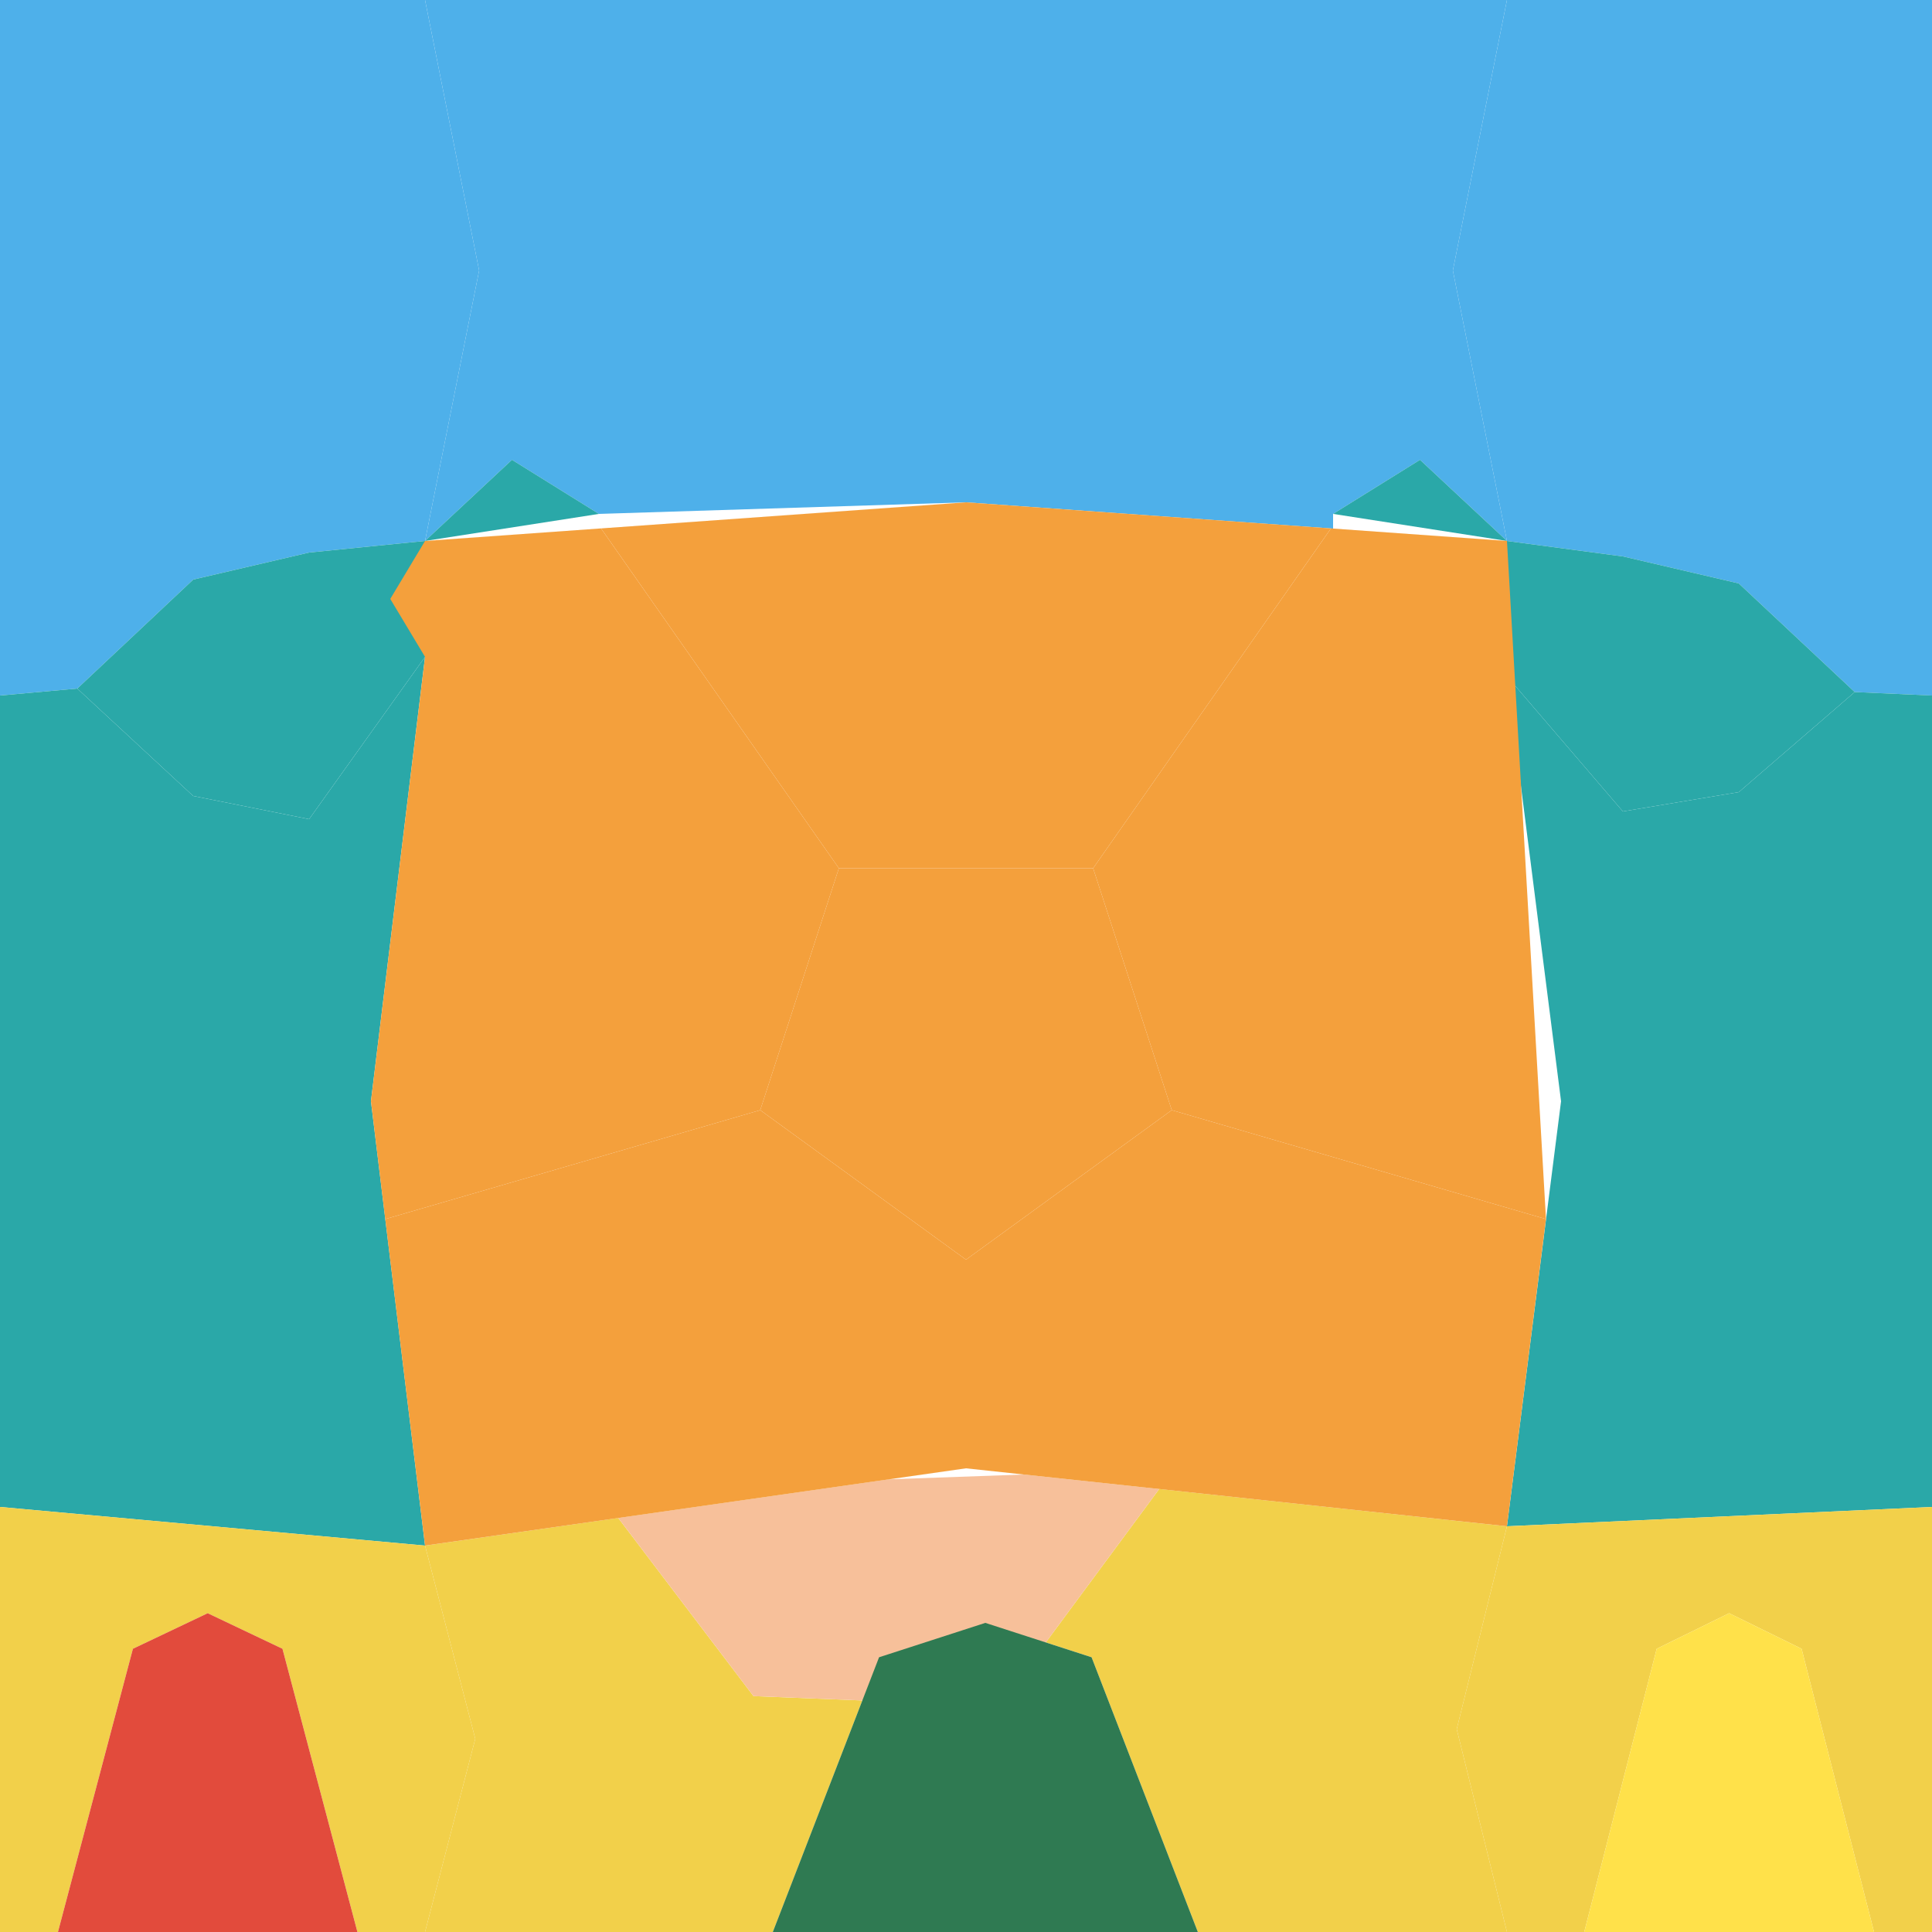
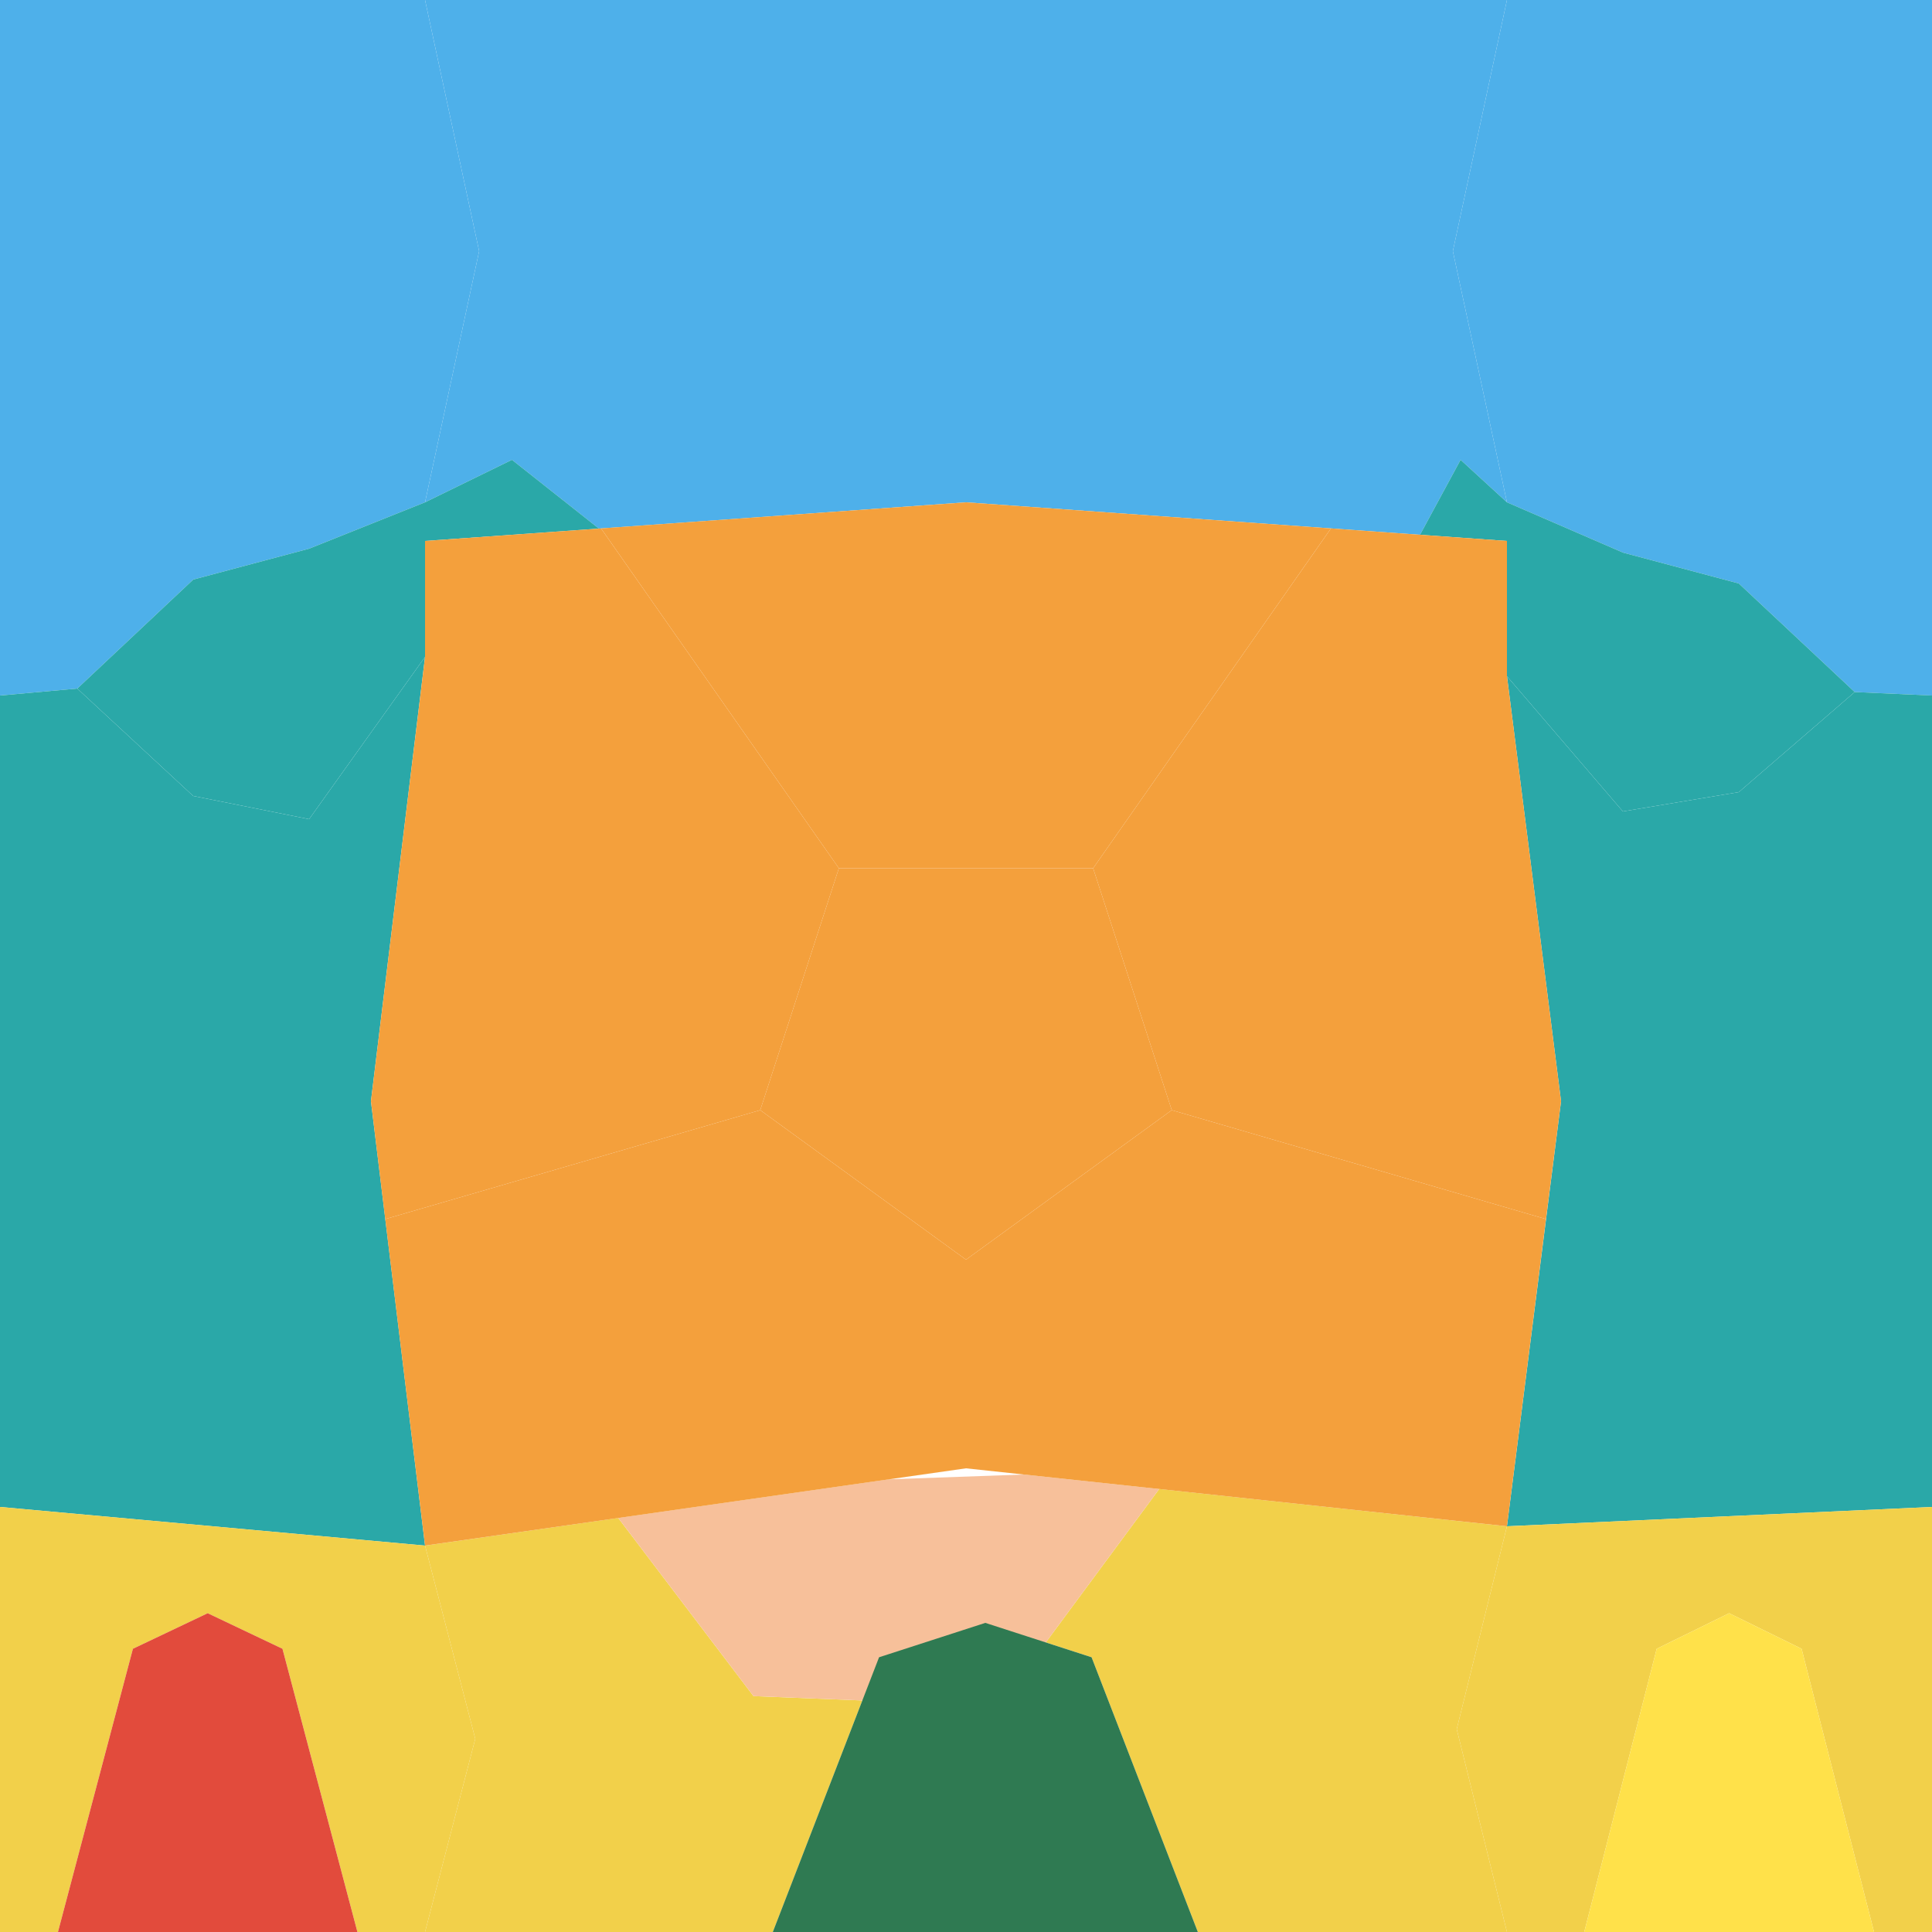
<svg xmlns="http://www.w3.org/2000/svg" viewBox="0 0 100 100">
-   <path data-role="skyL" data-color="4" fill="#4eb0ea" d="M0.00 0.00L22.00 0.00L24.80 14.00L22.00 28.00L16.00 28.60L10.00 30.00L4.00 35.64L0.00 36.00L0.00 18.00Z" />
-   <path data-role="skyC" data-color="4" fill="#4eb0ea" d="M22.00 0.00L50.00 0.00L78.00 0.00L75.20 14.00L78.00 28.00L73.50 23.80L69.00 26.60L69.00 27.36L50.00 26.00L31.00 26.60L26.50 23.80L22.00 28.00L24.80 14.00Z" />
-   <path data-role="skyR" data-color="4" fill="#4eb0ea" d="M78.00 0.00L100.00 0.00L100.00 18.00L100.00 36.00L96.00 35.82L90.00 30.20L84.00 28.80L78.00 28.00L75.20 14.00Z" />
+   <path data-role="skyL" data-color="4" fill="#4eb0ea" d="M0.00 0.00L22.00 0.00L24.80 13.00L22.00 26.00L16.00 28.40L10.00 30.00L4.00 35.64L0.00 36.00L0.00 18.00Z" />
+   <path data-role="skyC" data-color="4" fill="#4eb0ea" d="M22.00 0.00L50.00 0.00L78.00 0.00L75.20 13.00L78.00 26.00L75.60 23.80L73.50 27.68L50.00 26.00L31.00 27.36L26.50 23.80L22.00 26.00L24.80 13.00Z" />
+   <path data-role="skyR" data-color="4" fill="#4eb0ea" d="M78.00 0.00L100.00 0.00L100.00 18.00L100.00 36.00L96.00 35.82L90.00 30.20L84.00 28.60L78.00 26.00L75.20 13.00Z" />
  <path data-role="waterL" data-color="3" fill="#2aa8a8" d="M0.00 36.00L4.00 35.64L10.00 41.20L16.00 42.40L22.00 34.00L19.20 57.00L22.00 80.00L0.00 78.00L0.00 57.00Z" />
  <path data-role="waterR" data-color="3" fill="#2aa8a8" d="M78.00 35.00L84.00 42.00L90.00 41.00L96.00 35.82L100.00 36.00L100.00 56.00L100.00 78.00L78.00 79.00L80.80 57.00Z" />
  <path data-role="sandL" data-color="2" fill="#f2d04a" d="M0.00 78.00L22.00 80.00L24.60 90.00L22.00 100.00L18.50 100.00L14.62 85.34L10.75 83.50L6.88 85.34L3.00 100.00L0.00 100.00L0.00 90.00Z" />
  <path data-role="sandC" data-color="2" fill="#f2d04a" d="M22.00 80.00L32.00 78.57L39.00 87.79L46.00 88.07L53.00 86.54L60.00 77.07L78.00 79.00L75.40 89.50L78.00 100.00L62.00 100.00L56.50 85.78L51.00 84.00L45.50 85.78L40.00 100.00L22.00 100.00L24.60 90.00Z" />
  <path data-role="sandR" data-color="2" fill="#f2d04a" d="M78.00 79.00L100.00 78.00L100.00 90.00L100.00 100.00L97.00 100.00L93.25 85.34L89.50 83.50L85.75 85.34L82.00 100.00L78.00 100.00L75.40 89.50Z" />
-   <path data-role="waveL" data-color="3" fill="#2aa8a8" d="M4.00 35.64L10.00 30.00L16.00 28.60L22.00 28.00L26.50 23.80L31.00 26.60L22.00 28.00L22.00 34.00L16.00 42.40L10.00 41.20Z" />
-   <path data-role="waveR" data-color="3" fill="#2aa8a8" d="M78.00 35.00L78.00 28.00L69.00 26.60L73.50 23.80L78.00 28.00L84.00 28.80L90.00 30.20L96.00 35.82L90.00 41.00L84.00 42.00Z" />
+   <path data-role="waveL" data-color="3" fill="#2aa8a8" d="M4.00 35.64L10.00 30.00L16.00 28.40L22.00 26.00L26.50 23.80L31.00 27.36L22.00 28.00L22.00 31.00L22.00 34.00L16.00 42.40L10.00 41.20Z" />
+   <path data-role="waveR" data-color="3" fill="#2aa8a8" d="M73.50 27.68L75.60 23.80L78.00 26.00L84.00 28.60L90.00 30.20L96.00 35.82L90.00 41.00L84.00 42.00L78.00 35.00L78.00 31.50L78.00 28.00Z" />
  <path data-role="foam" data-color="7" fill="#f7c09a" d="M32.00 78.57L39.00 77.57L46.00 76.57L53.00 76.32L60.00 77.07L53.00 86.54L46.00 88.07L39.00 87.79Z" />
  <path data-role="kelp" data-color="8" fill="#2f7a52" d="M40.00 100.00L45.50 100.00L51.00 100.00L56.50 100.00L62.00 100.00L56.50 85.78L51.00 84.00L45.50 85.78Z" />
  <path data-role="coral" data-color="5" fill="#e24b3c" d="M3.00 100.00L6.88 100.00L10.75 100.00L14.62 100.00L18.50 100.00L14.62 85.34L10.75 83.50L6.88 85.34Z" />
  <path data-role="pebble" data-color="6" fill="#ffe14a" d="M82.00 100.00L85.75 100.00L89.50 100.00L93.25 100.00L97.00 100.00L93.25 85.34L89.50 83.50L85.75 85.34Z" />
  <path data-role="center" data-color="1" fill="#f4a03c" d="M43.42 44.94L56.58 44.94L60.65 57.46L50.00 65.20L39.35 57.46Z" />
  <path data-role="arm0" data-color="1" fill="#f4a03c" d="M43.42 44.94L31.11 27.35L50.00 26.00L68.89 27.35L56.58 44.94Z" />
-   <path data-role="arm1" data-color="1" fill="#f4a03c" d="M56.58 44.94L68.89 27.35L78.00 28.00L80.02 63.10L60.65 57.46Z" />
+   <path data-role="arm1" data-color="1" fill="#f4a03c" d="M56.58 44.94L68.89 27.35L73.50 27.68L78.00 28.00L78.00 31.50L78.00 35.00L80.80 57.00L80.02 63.10L60.65 57.46Z" />
  <path data-role="arm2" data-color="1" fill="#f4a03c" d="M60.65 57.46L80.02 63.10L78.00 79.00L50.00 76.00L50.00 65.20Z" />
  <path data-role="arm3" data-color="1" fill="#f4a03c" d="M50.00 65.20L50.00 76.00L22.00 80.00L19.94 63.10L39.35 57.46Z" />
-   <path data-role="arm4" data-color="1" fill="#f4a03c" d="M39.35 57.46L19.94 63.10L19.20 57.00L22.00 34.00L20.20 31.00L22.00 28.00L31.11 27.35L43.42 44.94Z" />
+   <path data-role="arm4" data-color="1" fill="#f4a03c" d="M39.35 57.46L19.94 63.10L19.20 57.00L22.00 34.00L22.00 31.00L22.00 28.00L31.00 27.36L31.11 27.35L43.42 44.94Z" />
  <path d="M44 52Q46 50 48 52" fill="none" />
  <path d="M52 52Q54 50 56 52" fill="none" />
  <path d="M45 57Q50 61 55 57" fill="none" />
</svg>
